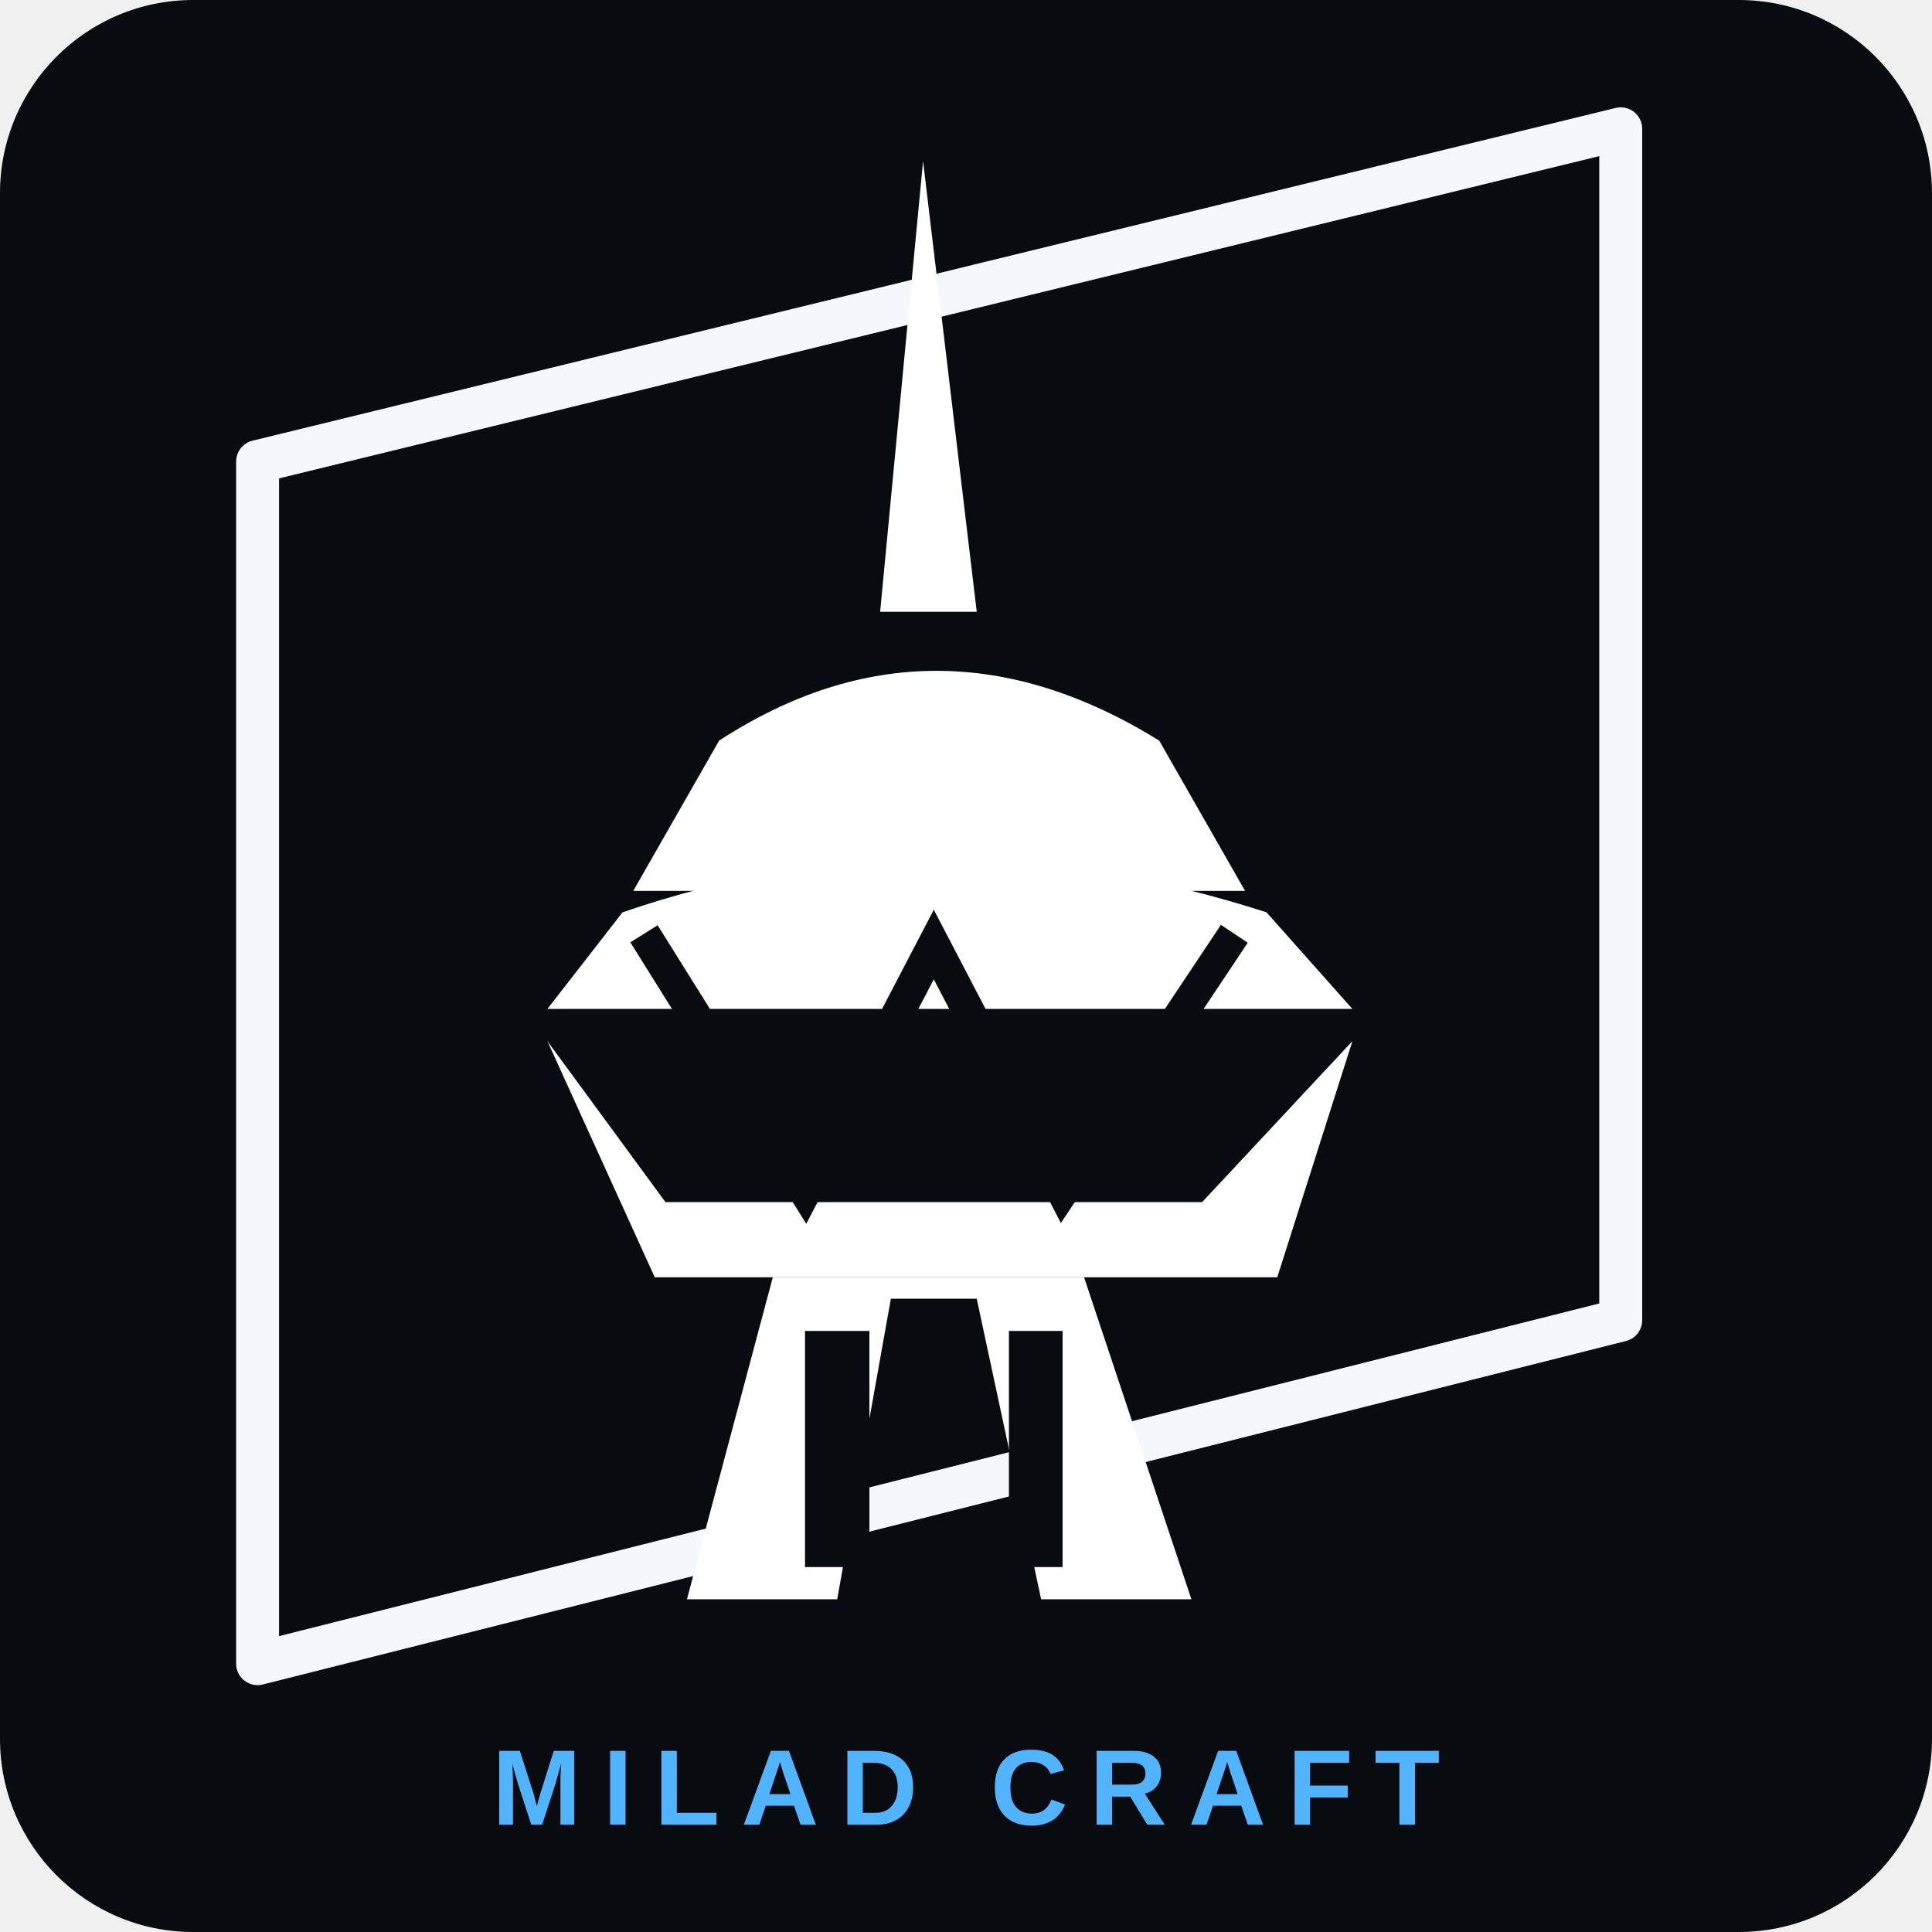
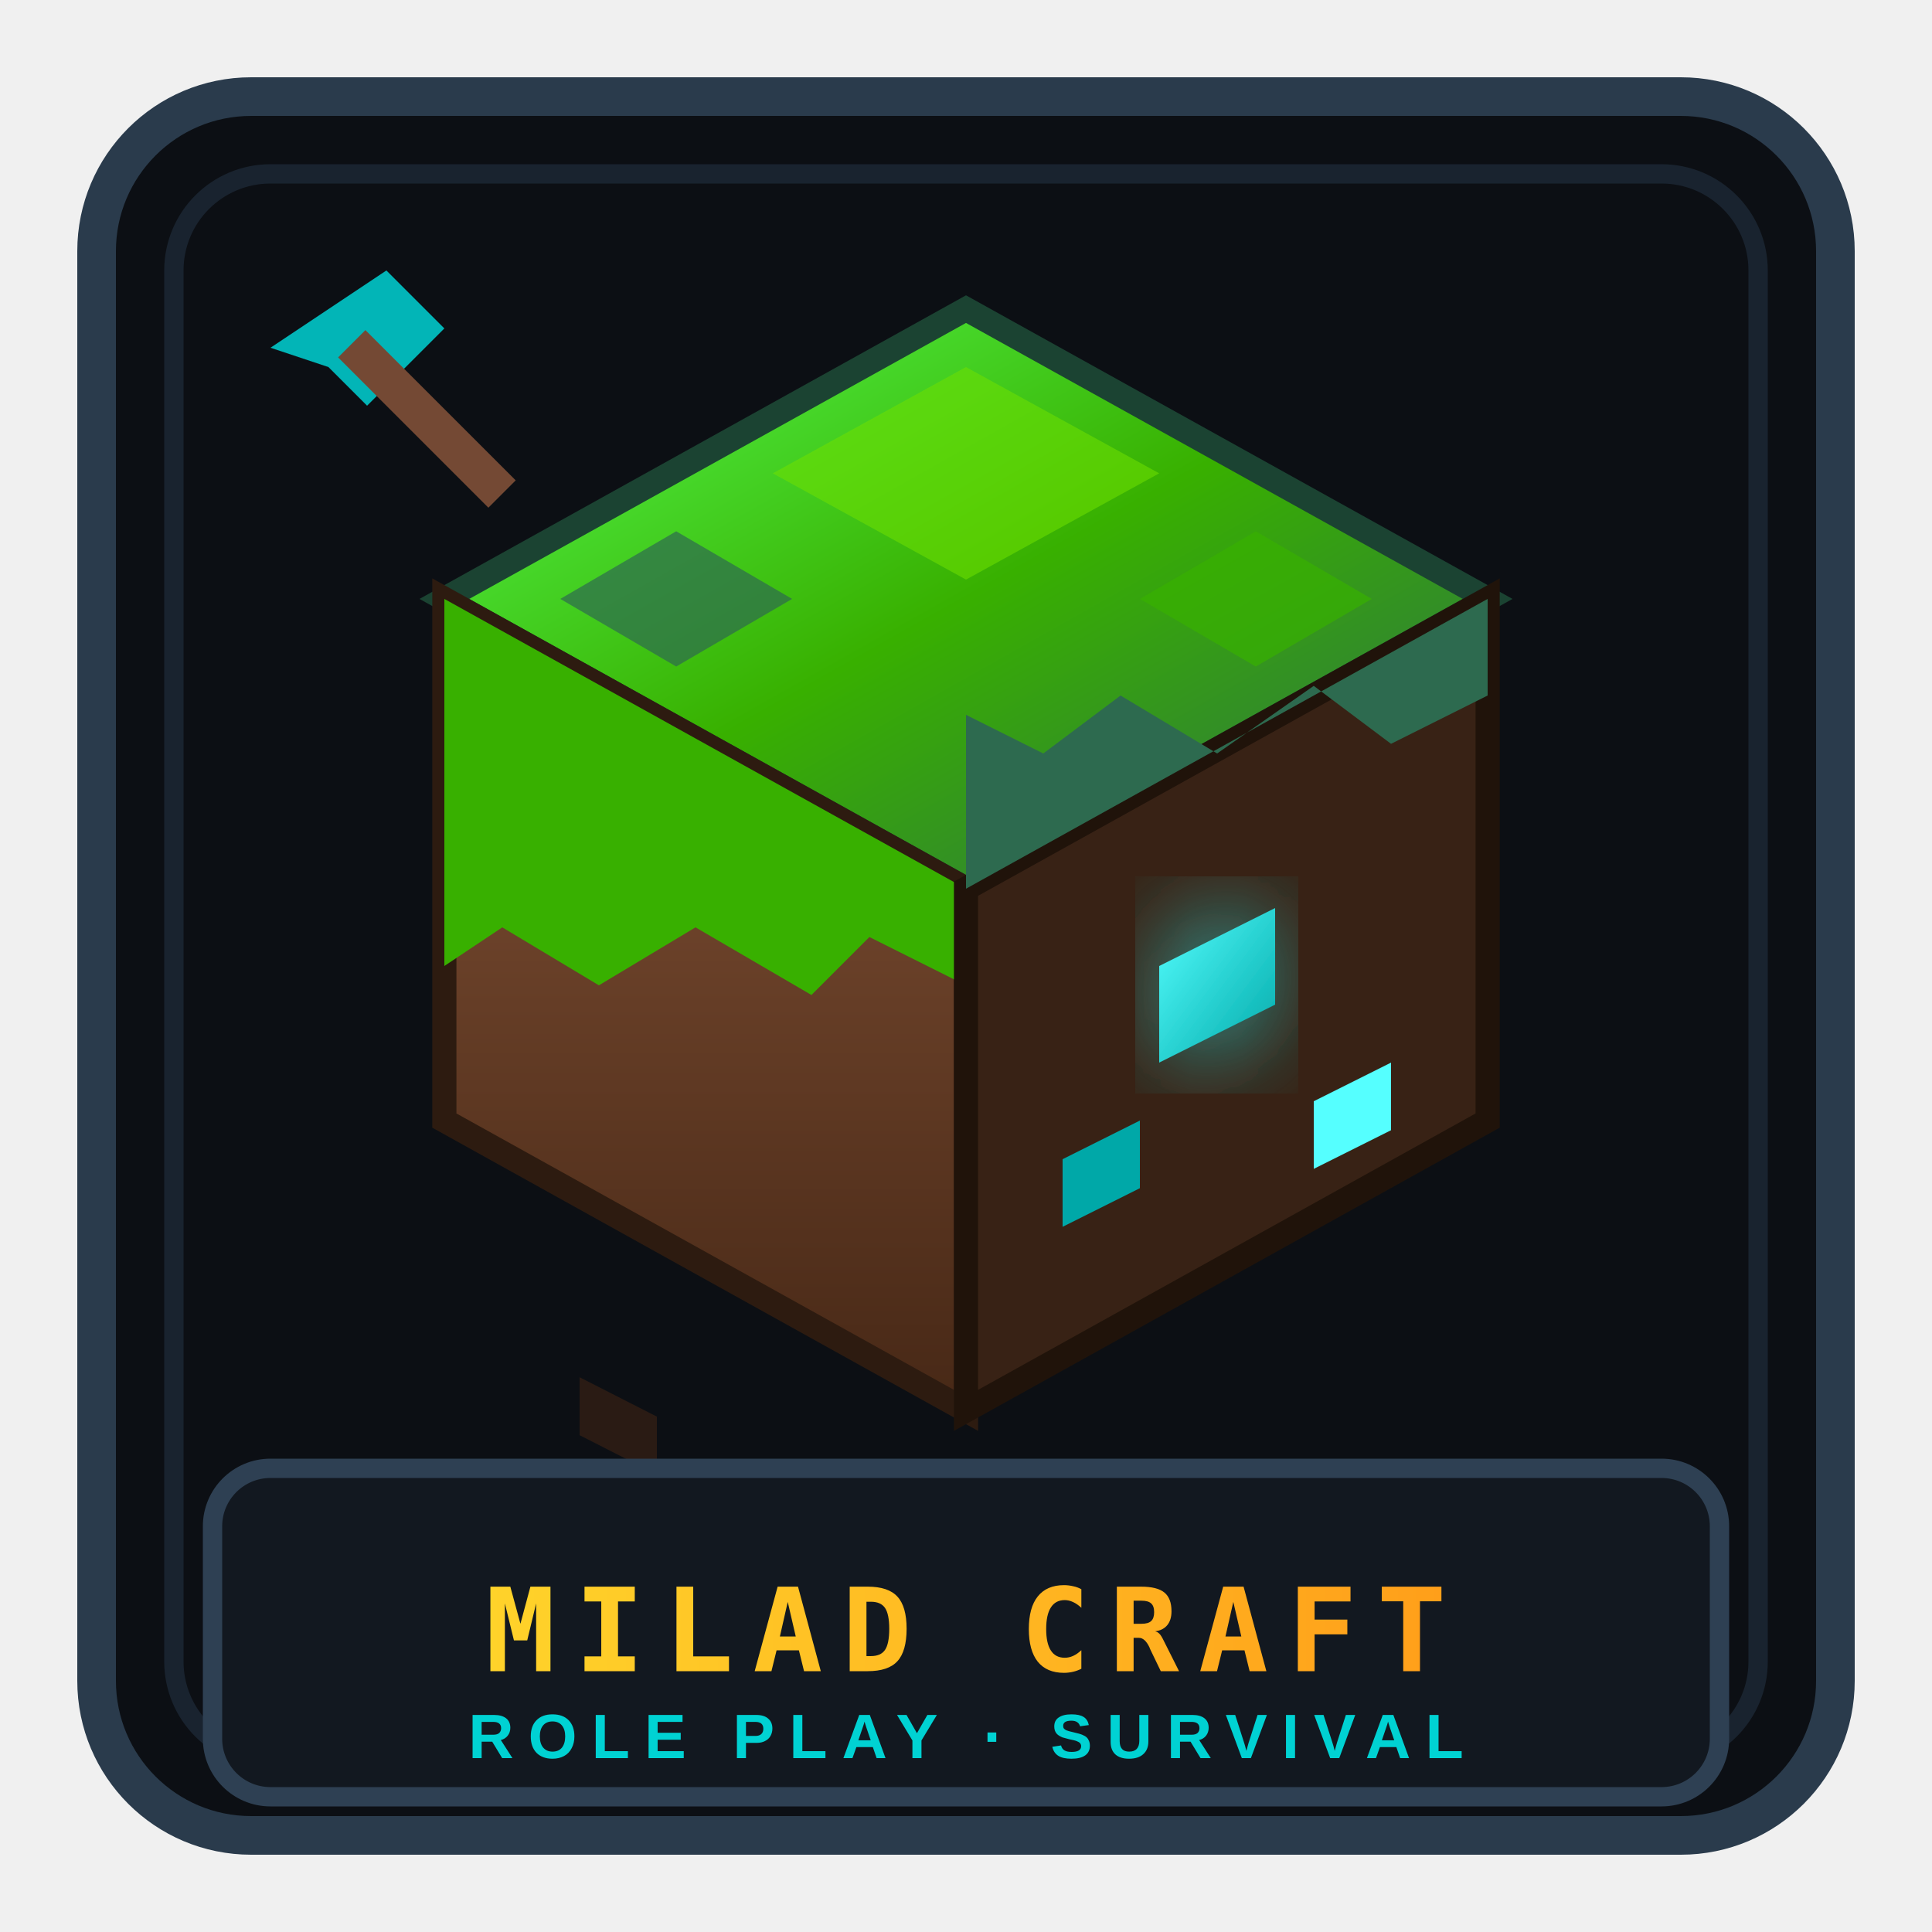
- <svg xmlns="http://www.w3.org/2000/svg" viewBox="0 0 180 180" role="img" aria-labelledby="title">
-   <rect width="180" height="180" rx="18" fill="#080b10" />
-   <path d="M24 43 151 12v111L24 155Z" fill="none" stroke="#f4f7fb" stroke-width="4" stroke-linejoin="round" />
-   <path d="M86 15 91 57H82Z" fill="#fff" />
-   <path d="M67 69Q87 56 108 69L116 83H59Z" fill="#fff" />
-   <path d="M58 85Q87 75 118 85L126 94H51Z" fill="#fff" />
-   <path d="M51 97 62 112 112 112 126 97 119 119 61 119Z" fill="#fff" />
-   <path d="M72 119 64 149H78L83 121H91L97 149H111L101 119Z" fill="#fff" />
-   <path d="M75 124h6v22h-6zm19 0h5v22h-5z" fill="#080b10" />
-   <path d="M60 87 75 111 87 88 99 111 115 87M56 100l59 0" stroke="#080b10" stroke-width="3" fill="none" />
-   <text x="90" y="170" fill="#52b3ff" font-family="Arial,sans-serif" font-size="10" font-weight="bold" text-anchor="middle" letter-spacing="2">MILAD CRAFT</text>
+ <svg xmlns="http://www.w3.org/2000/svg" viewBox="0 0 200 200" width="200" height="200">
+   <defs>
+     <linearGradient id="mcGrassTop" x1="0%" y1="0%" x2="100%" y2="100%">
+       <stop offset="0%" stop-color="#55ff55" />
+       <stop offset="50%" stop-color="#38b000" />
+       <stop offset="100%" stop-color="#2d6a4f" />
+     </linearGradient>
+     <linearGradient id="mcDirtSide" x1="0%" y1="0%" x2="0%" y2="100%">
+       <stop offset="0%" stop-color="#865439" />
+       <stop offset="50%" stop-color="#653d26" />
+       <stop offset="100%" stop-color="#472816" />
+     </linearGradient>
+     <linearGradient id="mcDiamondSide" x1="0%" y1="0%" x2="100%" y2="100%">
+       <stop offset="0%" stop-color="#55ffff" />
+       <stop offset="100%" stop-color="#00a8a8" />
+     </linearGradient>
+     <linearGradient id="goldGlow" x1="0%" y1="0%" x2="100%" y2="0%">
+       <stop offset="0%" stop-color="#ffd32a" />
+       <stop offset="100%" stop-color="#ff9f1a" />
+     </linearGradient>
+     <filter id="mcGlow" x="-20%" y="-20%" width="140%" height="140%">
+       <feGaussianBlur stdDeviation="6" result="blur" />
+       <feComposite in="SourceGraphic" in2="blur" operator="over" />
+     </filter>
+   </defs>
+   <rect x="10" y="10" width="180" height="180" rx="16" fill="#0c0f14" stroke="#2a3b4c" stroke-width="4" />
+   <rect x="18" y="18" width="164" height="164" rx="10" fill="none" stroke="#19232f" stroke-width="2" />
+   <polygon points="100,32 154,62 100,92 46,62" fill="url(#mcGrassTop)" stroke="#1b4332" stroke-width="2.5" />
+   <polygon points="100,38 120,49 100,60 80,49" fill="#70e000" opacity="0.55" />
+   <polygon points="130,55 142,62 130,69 118,62" fill="#38b000" opacity="0.7" />
+   <polygon points="70,55 82,62 70,69 58,62" fill="#2d6a4f" opacity="0.7" />
+   <polygon points="46,62 100,92 100,146 46,116" fill="url(#mcDirtSide)" stroke="#2d1b10" stroke-width="2.5" />
+   <polygon points="46,62 100,92 100,102 90,97 84,103 72,96 62,102 52,96 46,100" fill="#38b000" />
+   <rect x="60" y="112" width="8" height="6" fill="#3d2314" opacity="0.6" transform="skewY(27)" />
+   <rect x="82" y="118" width="8" height="6" fill="#9d6b53" opacity="0.5" transform="skewY(27)" />
+   <polygon points="100,92 154,62 154,116 100,146" fill="#382215" stroke="#20130a" stroke-width="2.5" />
+   <polygon points="100,92 154,62 154,72 144,77 136,71 126,78 116,72 108,78 100,74" fill="#2d6a4f" />
+   <polygon points="120,100 132,94 132,104 120,110" fill="url(#mcDiamondSide)" filter="url(#mcGlow)" />
+   <polygon points="136,114 144,110 144,117 136,121" fill="#55ffff" />
+   <polygon points="110,120 118,116 118,123 110,127" fill="#00a8a8" />
+   <g opacity="0.85">
+     <path d="M28 36 L40 28 L46 34 L38 42 L34 38 Z" fill="#00d2d3" />
+     <rect x="35" y="37" width="4" height="22" fill="#865439" transform="rotate(-45 35 37)" />
+   </g>
+   <rect x="22" y="152" width="156" height="34" rx="6" fill="#121820" stroke="#2e4053" stroke-width="2" />
+   <text x="100" y="173" fill="url(#goldGlow)" font-family="'Press Start 2P', monospace, sans-serif" font-size="12" font-weight="bold" text-anchor="middle" letter-spacing="2">MILAD CRAFT</text>
+   <text x="100" y="182" fill="#00d2d3" font-family="Arial, sans-serif" font-size="6.5" font-weight="bold" text-anchor="middle" letter-spacing="1.5">ROLE PLAY · SURVIVAL</text>
</svg>
